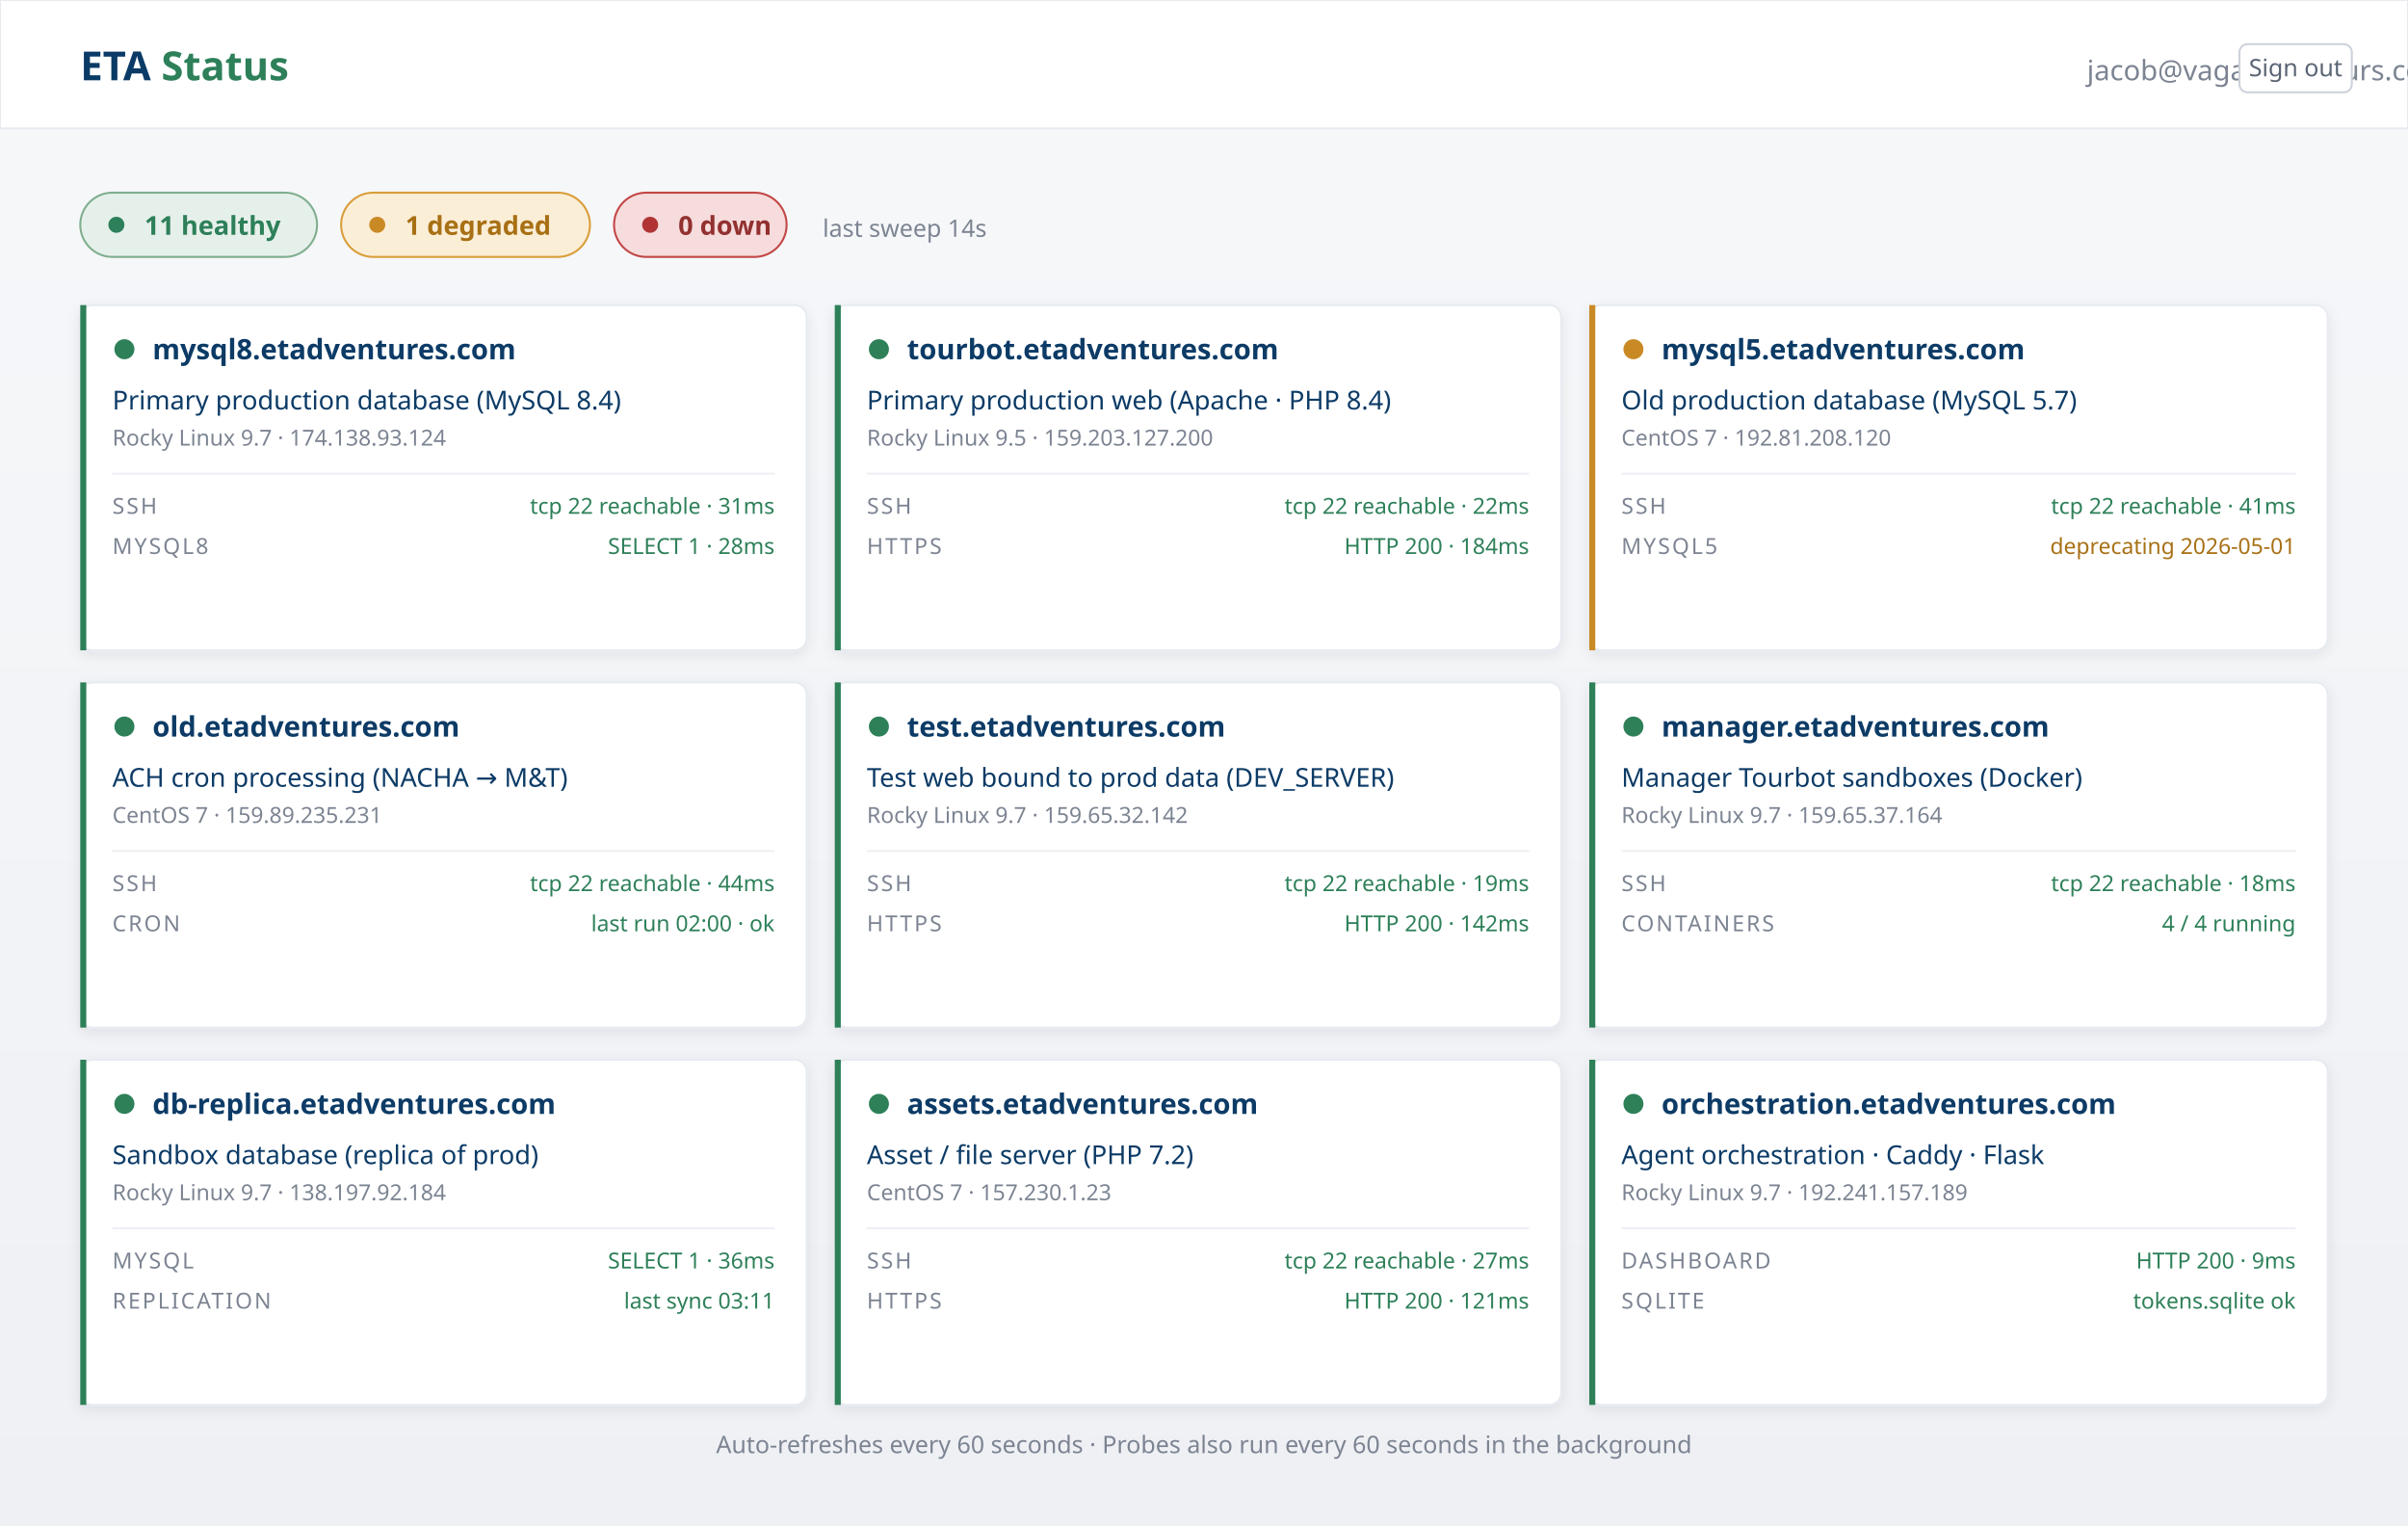
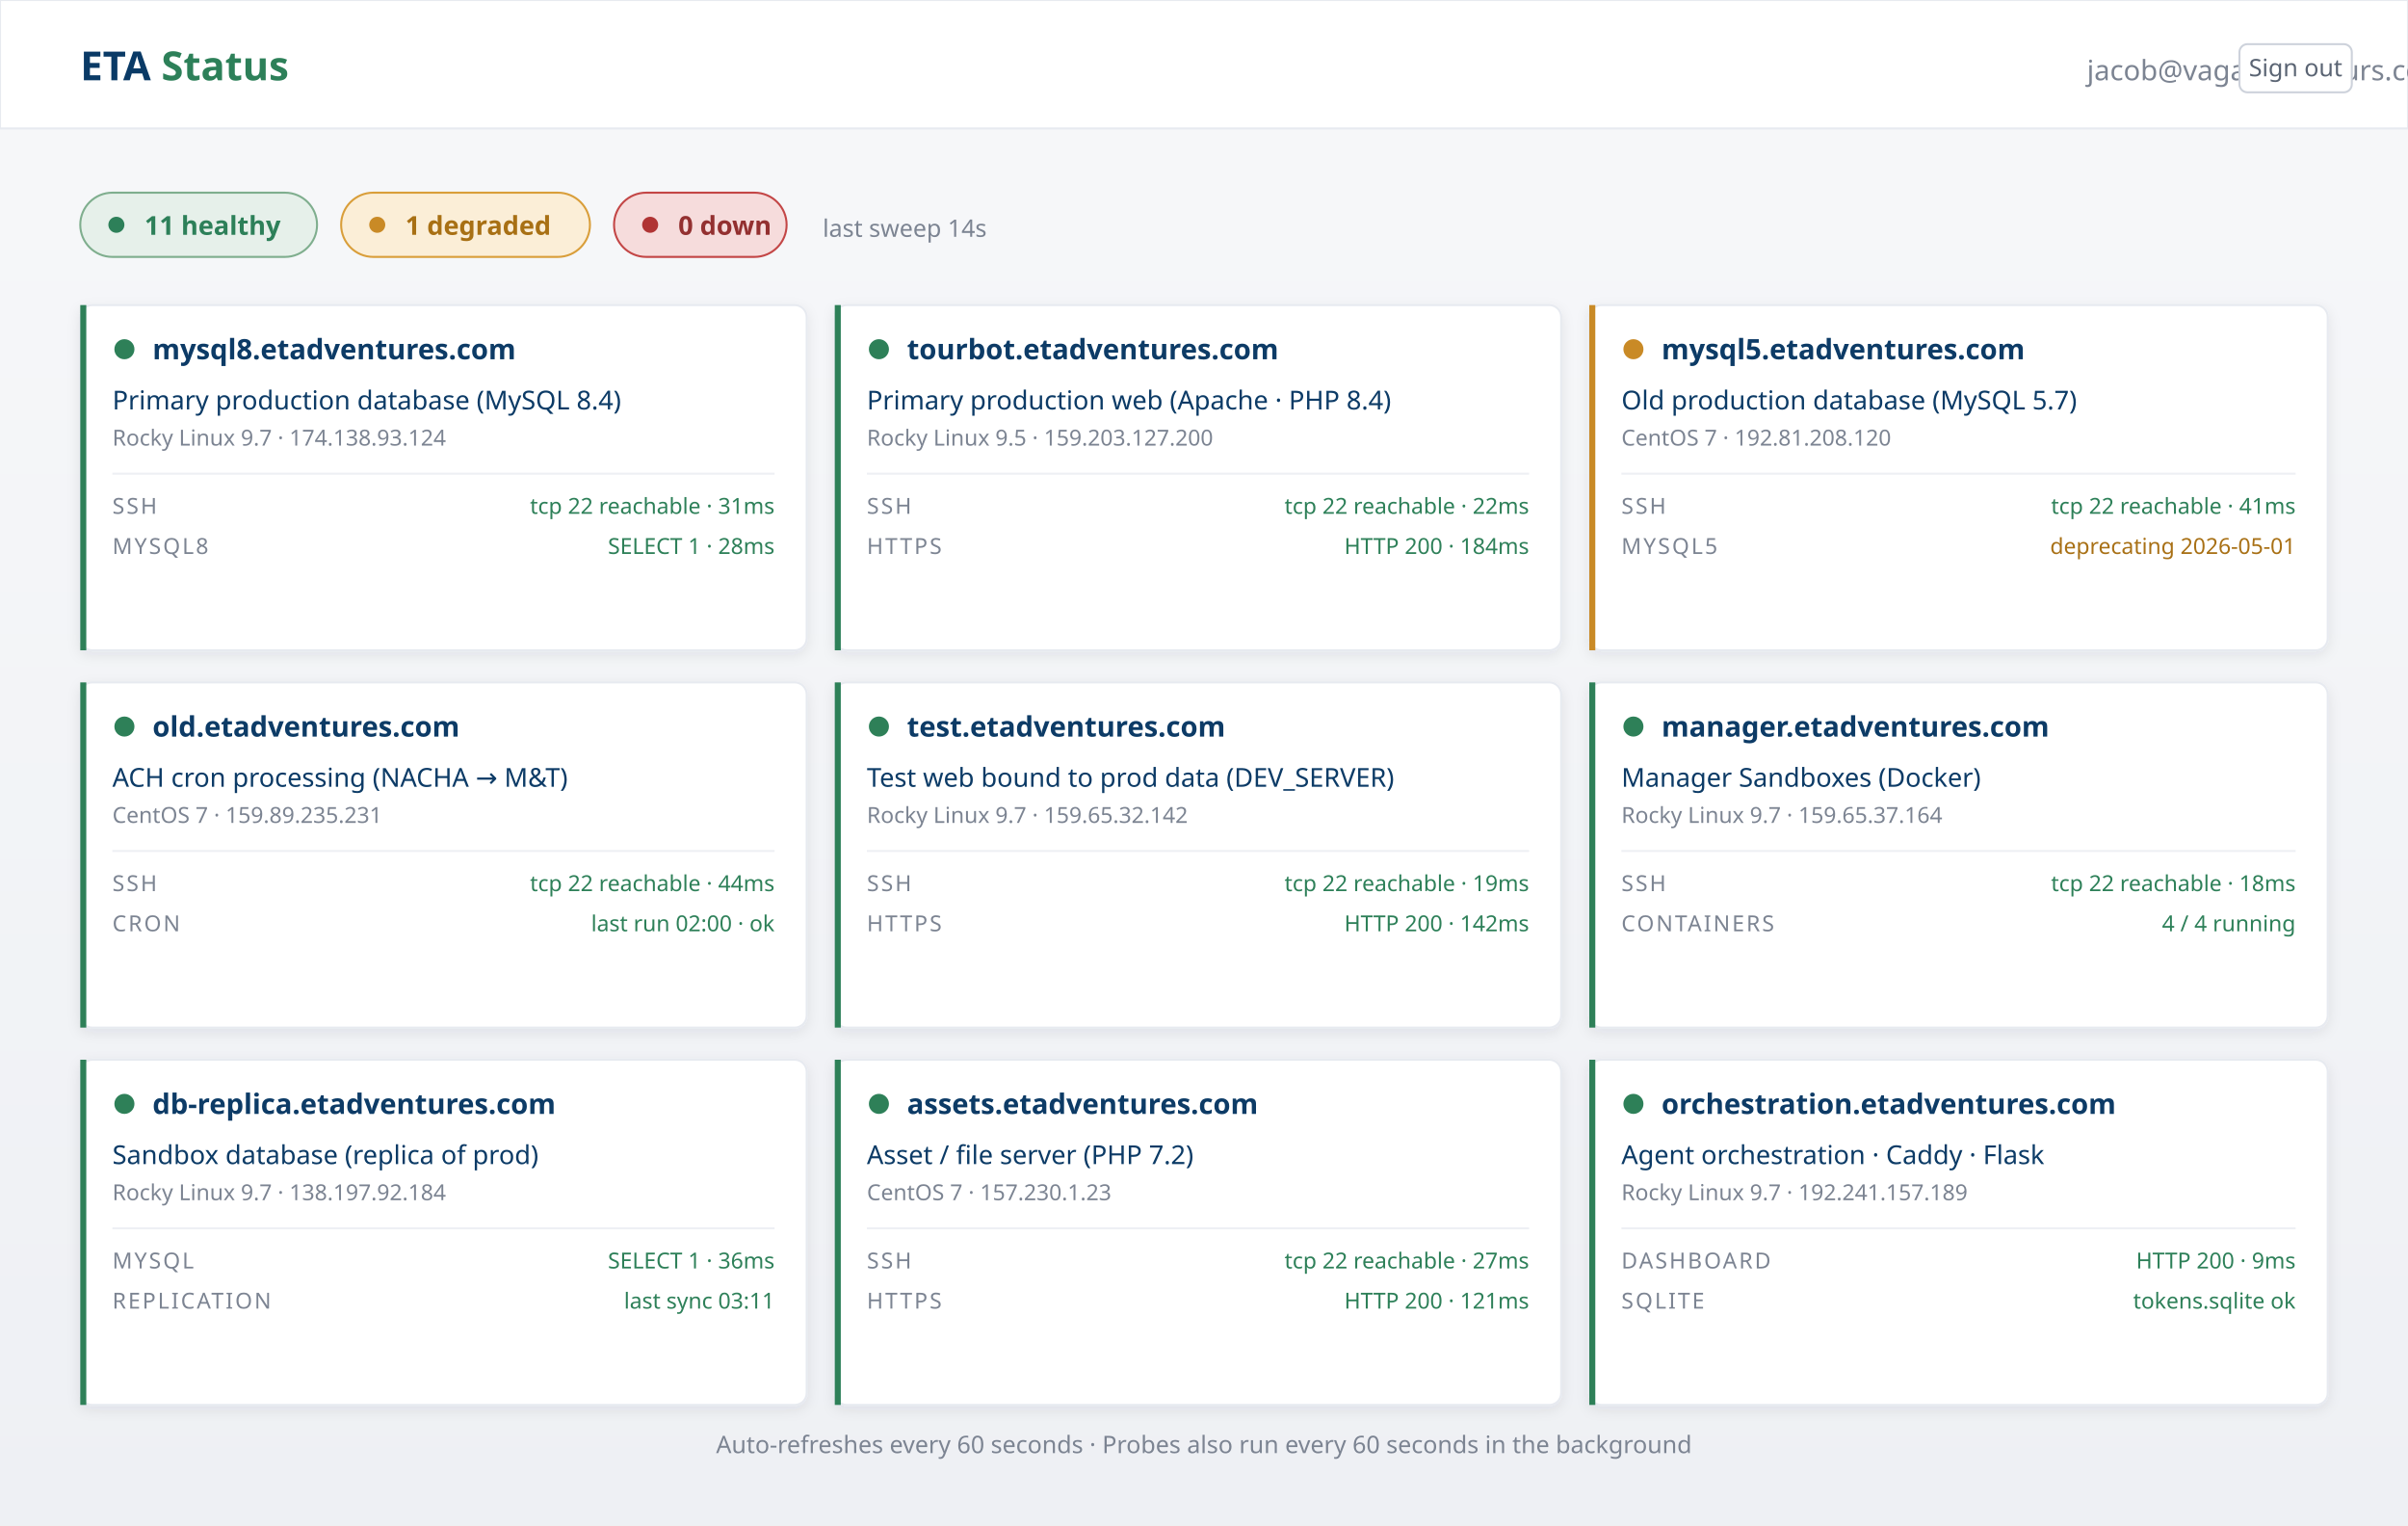
<svg xmlns="http://www.w3.org/2000/svg" viewBox="0 0 1200 760" font-family="'Work Sans', system-ui, sans-serif">
  <defs>
    <linearGradient id="bg" x1="0" y1="0" x2="0" y2="1">
      <stop offset="0" stop-color="#f7f8fa" />
      <stop offset="1" stop-color="#eef0f4" />
    </linearGradient>
    <filter id="cardShadow" x="-5%" y="-5%" width="110%" height="115%">
      <feDropShadow dx="0" dy="2" stdDeviation="3" flood-color="#1f2a44" flood-opacity="0.08" />
    </filter>
  </defs>
  <rect width="1200" height="760" fill="url(#bg)" />
  <rect x="0" y="0" width="1200" height="64" fill="#ffffff" stroke="#e7eaf0" />
  <text x="40" y="40" font-size="20" font-weight="700" fill="#0a3a66">ETA <tspan fill="#2d8059">Status</tspan>
  </text>
  <text x="1040" y="40" font-size="14" fill="#7c8492">jacob@vagabondtours.com</text>
  <rect x="1116" y="22" width="56" height="24" rx="4" fill="#ffffff" stroke="#cdd2db" />
  <text x="1144" y="38" font-size="12" fill="#5a6473" text-anchor="middle">Sign out</text>
  <g transform="translate(40, 96)">
    <g>
      <rect x="0" y="0" width="118" height="32" rx="16" fill="#e6f0ea" stroke="#7fae8e" />
      <circle cx="18" cy="16" r="4" fill="#2d8059" />
      <text x="32" y="21" font-size="13" font-weight="600" fill="#2d8059">11 healthy</text>
    </g>
    <g transform="translate(130, 0)">
      <rect x="0" y="0" width="124" height="32" rx="16" fill="#fbeed7" stroke="#d99e3a" />
      <circle cx="18" cy="16" r="4" fill="#c98a26" />
      <text x="32" y="21" font-size="13" font-weight="600" fill="#a87014">1 degraded</text>
    </g>
    <g transform="translate(266, 0)">
      <rect x="0" y="0" width="86" height="32" rx="16" fill="#f6dcdc" stroke="#c34646" />
      <circle cx="18" cy="16" r="4" fill="#b03434" />
      <text x="32" y="21" font-size="13" font-weight="600" fill="#933030">0 down</text>
    </g>
    <text x="370" y="22" font-size="12" fill="#7c8492">last sweep 14s</text>
  </g>
  <g transform="translate(40, 152)">
    <g transform="translate(0,0)" filter="url(#cardShadow)">
      <rect width="362" height="172" rx="6" fill="#ffffff" stroke="#e7eaf0" />
      <rect width="3" height="172" fill="#2d8059" />
      <circle cx="22" cy="22" r="5" fill="#2d8059" />
      <text x="36" y="27" font-size="14" font-weight="700" fill="#0a3a66">mysql8.etadventures.com</text>
      <text x="16" y="52" font-size="13" fill="#0a3a66">Primary production database (MySQL 8.4)</text>
      <text x="16" y="70" font-size="11" fill="#7c8492">Rocky Linux 9.7 · 174.138.93.124</text>
      <line x1="16" y1="84" x2="346" y2="84" stroke="#eef0f4" />
      <g font-size="11">
        <text x="16" y="104" fill="#7c8492" letter-spacing="1">SSH</text>
        <text x="346" y="104" fill="#2d8059" text-anchor="end">tcp 22 reachable · 31ms</text>
        <text x="16" y="124" fill="#7c8492" letter-spacing="1">MYSQL8</text>
        <text x="346" y="124" fill="#2d8059" text-anchor="end">SELECT 1 · 28ms</text>
      </g>
    </g>
    <g transform="translate(376,0)" filter="url(#cardShadow)">
      <rect width="362" height="172" rx="6" fill="#ffffff" stroke="#e7eaf0" />
      <rect width="3" height="172" fill="#2d8059" />
      <circle cx="22" cy="22" r="5" fill="#2d8059" />
      <text x="36" y="27" font-size="14" font-weight="700" fill="#0a3a66">tourbot.etadventures.com</text>
      <text x="16" y="52" font-size="13" fill="#0a3a66">Primary production web (Apache · PHP 8.4)</text>
      <text x="16" y="70" font-size="11" fill="#7c8492">Rocky Linux 9.5 · 159.203.127.200</text>
      <line x1="16" y1="84" x2="346" y2="84" stroke="#eef0f4" />
      <g font-size="11">
        <text x="16" y="104" fill="#7c8492" letter-spacing="1">SSH</text>
        <text x="346" y="104" fill="#2d8059" text-anchor="end">tcp 22 reachable · 22ms</text>
        <text x="16" y="124" fill="#7c8492" letter-spacing="1">HTTPS</text>
        <text x="346" y="124" fill="#2d8059" text-anchor="end">HTTP 200 · 184ms</text>
      </g>
    </g>
    <g transform="translate(752,0)" filter="url(#cardShadow)">
      <rect width="368" height="172" rx="6" fill="#ffffff" stroke="#e7eaf0" />
      <rect width="3" height="172" fill="#c98a26" />
      <circle cx="22" cy="22" r="5" fill="#c98a26" />
      <text x="36" y="27" font-size="14" font-weight="700" fill="#0a3a66">mysql5.etadventures.com</text>
      <text x="16" y="52" font-size="13" fill="#0a3a66">Old production database (MySQL 5.7)</text>
      <text x="16" y="70" font-size="11" fill="#7c8492">CentOS 7 · 192.81.208.120</text>
      <line x1="16" y1="84" x2="352" y2="84" stroke="#eef0f4" />
      <g font-size="11">
        <text x="16" y="104" fill="#7c8492" letter-spacing="1">SSH</text>
        <text x="352" y="104" fill="#2d8059" text-anchor="end">tcp 22 reachable · 41ms</text>
        <text x="16" y="124" fill="#7c8492" letter-spacing="1">MYSQL5</text>
        <text x="352" y="124" fill="#a87014" text-anchor="end">deprecating 2026-05-01</text>
      </g>
    </g>
    <g transform="translate(0,188)" filter="url(#cardShadow)">
      <rect width="362" height="172" rx="6" fill="#ffffff" stroke="#e7eaf0" />
      <rect width="3" height="172" fill="#2d8059" />
      <circle cx="22" cy="22" r="5" fill="#2d8059" />
      <text x="36" y="27" font-size="14" font-weight="700" fill="#0a3a66">old.etadventures.com</text>
      <text x="16" y="52" font-size="13" fill="#0a3a66">ACH cron processing (NACHA → M&amp;T)</text>
      <text x="16" y="70" font-size="11" fill="#7c8492">CentOS 7 · 159.89.235.231</text>
      <line x1="16" y1="84" x2="346" y2="84" stroke="#eef0f4" />
      <g font-size="11">
        <text x="16" y="104" fill="#7c8492" letter-spacing="1">SSH</text>
        <text x="346" y="104" fill="#2d8059" text-anchor="end">tcp 22 reachable · 44ms</text>
        <text x="16" y="124" fill="#7c8492" letter-spacing="1">CRON</text>
        <text x="346" y="124" fill="#2d8059" text-anchor="end">last run 02:00 · ok</text>
      </g>
    </g>
    <g transform="translate(376,188)" filter="url(#cardShadow)">
      <rect width="362" height="172" rx="6" fill="#ffffff" stroke="#e7eaf0" />
      <rect width="3" height="172" fill="#2d8059" />
      <circle cx="22" cy="22" r="5" fill="#2d8059" />
      <text x="36" y="27" font-size="14" font-weight="700" fill="#0a3a66">test.etadventures.com</text>
      <text x="16" y="52" font-size="13" fill="#0a3a66">Test web bound to prod data (DEV_SERVER)</text>
      <text x="16" y="70" font-size="11" fill="#7c8492">Rocky Linux 9.7 · 159.65.32.142</text>
      <line x1="16" y1="84" x2="346" y2="84" stroke="#eef0f4" />
      <g font-size="11">
        <text x="16" y="104" fill="#7c8492" letter-spacing="1">SSH</text>
        <text x="346" y="104" fill="#2d8059" text-anchor="end">tcp 22 reachable · 19ms</text>
        <text x="16" y="124" fill="#7c8492" letter-spacing="1">HTTPS</text>
        <text x="346" y="124" fill="#2d8059" text-anchor="end">HTTP 200 · 142ms</text>
      </g>
    </g>
    <g transform="translate(752,188)" filter="url(#cardShadow)">
      <rect width="368" height="172" rx="6" fill="#ffffff" stroke="#e7eaf0" />
      <rect width="3" height="172" fill="#2d8059" />
      <circle cx="22" cy="22" r="5" fill="#2d8059" />
      <text x="36" y="27" font-size="14" font-weight="700" fill="#0a3a66">manager.etadventures.com</text>
-       <text x="16" y="52" font-size="13" fill="#0a3a66">Manager Tourbot sandboxes (Docker)</text>
+       <text x="16" y="52" font-size="13" fill="#0a3a66">Manager Sandboxes (Docker)</text>
      <text x="16" y="70" font-size="11" fill="#7c8492">Rocky Linux 9.7 · 159.65.37.164</text>
      <line x1="16" y1="84" x2="352" y2="84" stroke="#eef0f4" />
      <g font-size="11">
        <text x="16" y="104" fill="#7c8492" letter-spacing="1">SSH</text>
        <text x="352" y="104" fill="#2d8059" text-anchor="end">tcp 22 reachable · 18ms</text>
        <text x="16" y="124" fill="#7c8492" letter-spacing="1">CONTAINERS</text>
        <text x="352" y="124" fill="#2d8059" text-anchor="end">4 / 4 running</text>
      </g>
    </g>
    <g transform="translate(0,376)" filter="url(#cardShadow)">
      <rect width="362" height="172" rx="6" fill="#ffffff" stroke="#e7eaf0" />
      <rect width="3" height="172" fill="#2d8059" />
      <circle cx="22" cy="22" r="5" fill="#2d8059" />
      <text x="36" y="27" font-size="14" font-weight="700" fill="#0a3a66">db-replica.etadventures.com</text>
      <text x="16" y="52" font-size="13" fill="#0a3a66">Sandbox database (replica of prod)</text>
      <text x="16" y="70" font-size="11" fill="#7c8492">Rocky Linux 9.7 · 138.197.92.184</text>
      <line x1="16" y1="84" x2="346" y2="84" stroke="#eef0f4" />
      <g font-size="11">
        <text x="16" y="104" fill="#7c8492" letter-spacing="1">MYSQL</text>
        <text x="346" y="104" fill="#2d8059" text-anchor="end">SELECT 1 · 36ms</text>
        <text x="16" y="124" fill="#7c8492" letter-spacing="1">REPLICATION</text>
        <text x="346" y="124" fill="#2d8059" text-anchor="end">last sync 03:11</text>
      </g>
    </g>
    <g transform="translate(376,376)" filter="url(#cardShadow)">
      <rect width="362" height="172" rx="6" fill="#ffffff" stroke="#e7eaf0" />
      <rect width="3" height="172" fill="#2d8059" />
      <circle cx="22" cy="22" r="5" fill="#2d8059" />
      <text x="36" y="27" font-size="14" font-weight="700" fill="#0a3a66">assets.etadventures.com</text>
      <text x="16" y="52" font-size="13" fill="#0a3a66">Asset / file server (PHP 7.2)</text>
      <text x="16" y="70" font-size="11" fill="#7c8492">CentOS 7 · 157.230.1.23</text>
      <line x1="16" y1="84" x2="346" y2="84" stroke="#eef0f4" />
      <g font-size="11">
        <text x="16" y="104" fill="#7c8492" letter-spacing="1">SSH</text>
        <text x="346" y="104" fill="#2d8059" text-anchor="end">tcp 22 reachable · 27ms</text>
        <text x="16" y="124" fill="#7c8492" letter-spacing="1">HTTPS</text>
        <text x="346" y="124" fill="#2d8059" text-anchor="end">HTTP 200 · 121ms</text>
      </g>
    </g>
    <g transform="translate(752,376)" filter="url(#cardShadow)">
      <rect width="368" height="172" rx="6" fill="#ffffff" stroke="#e7eaf0" />
      <rect width="3" height="172" fill="#2d8059" />
      <circle cx="22" cy="22" r="5" fill="#2d8059" />
      <text x="36" y="27" font-size="14" font-weight="700" fill="#0a3a66">orchestration.etadventures.com</text>
      <text x="16" y="52" font-size="13" fill="#0a3a66">Agent orchestration · Caddy · Flask</text>
      <text x="16" y="70" font-size="11" fill="#7c8492">Rocky Linux 9.7 · 192.241.157.189</text>
      <line x1="16" y1="84" x2="352" y2="84" stroke="#eef0f4" />
      <g font-size="11">
        <text x="16" y="104" fill="#7c8492" letter-spacing="1">DASHBOARD</text>
        <text x="352" y="104" fill="#2d8059" text-anchor="end">HTTP 200 · 9ms</text>
        <text x="16" y="124" fill="#7c8492" letter-spacing="1">SQLITE</text>
        <text x="352" y="124" fill="#2d8059" text-anchor="end">tokens.sqlite ok</text>
      </g>
    </g>
  </g>
  <text x="600" y="724" font-size="12" fill="#7c8492" text-anchor="middle">Auto-refreshes every 60 seconds · Probes also run every 60 seconds in the background</text>
</svg>
